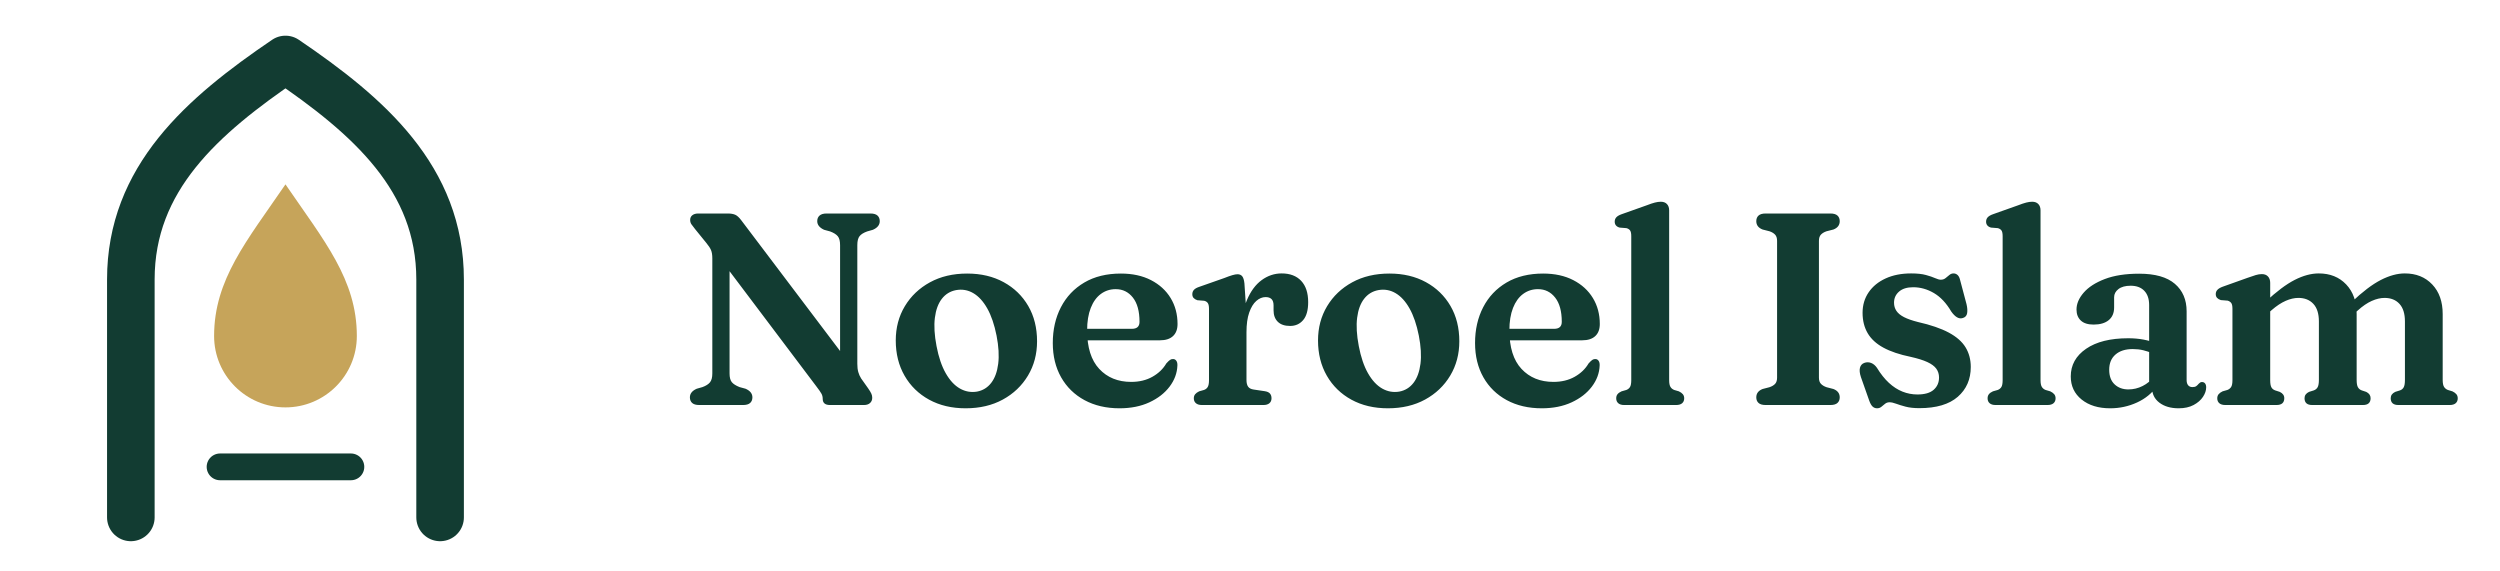
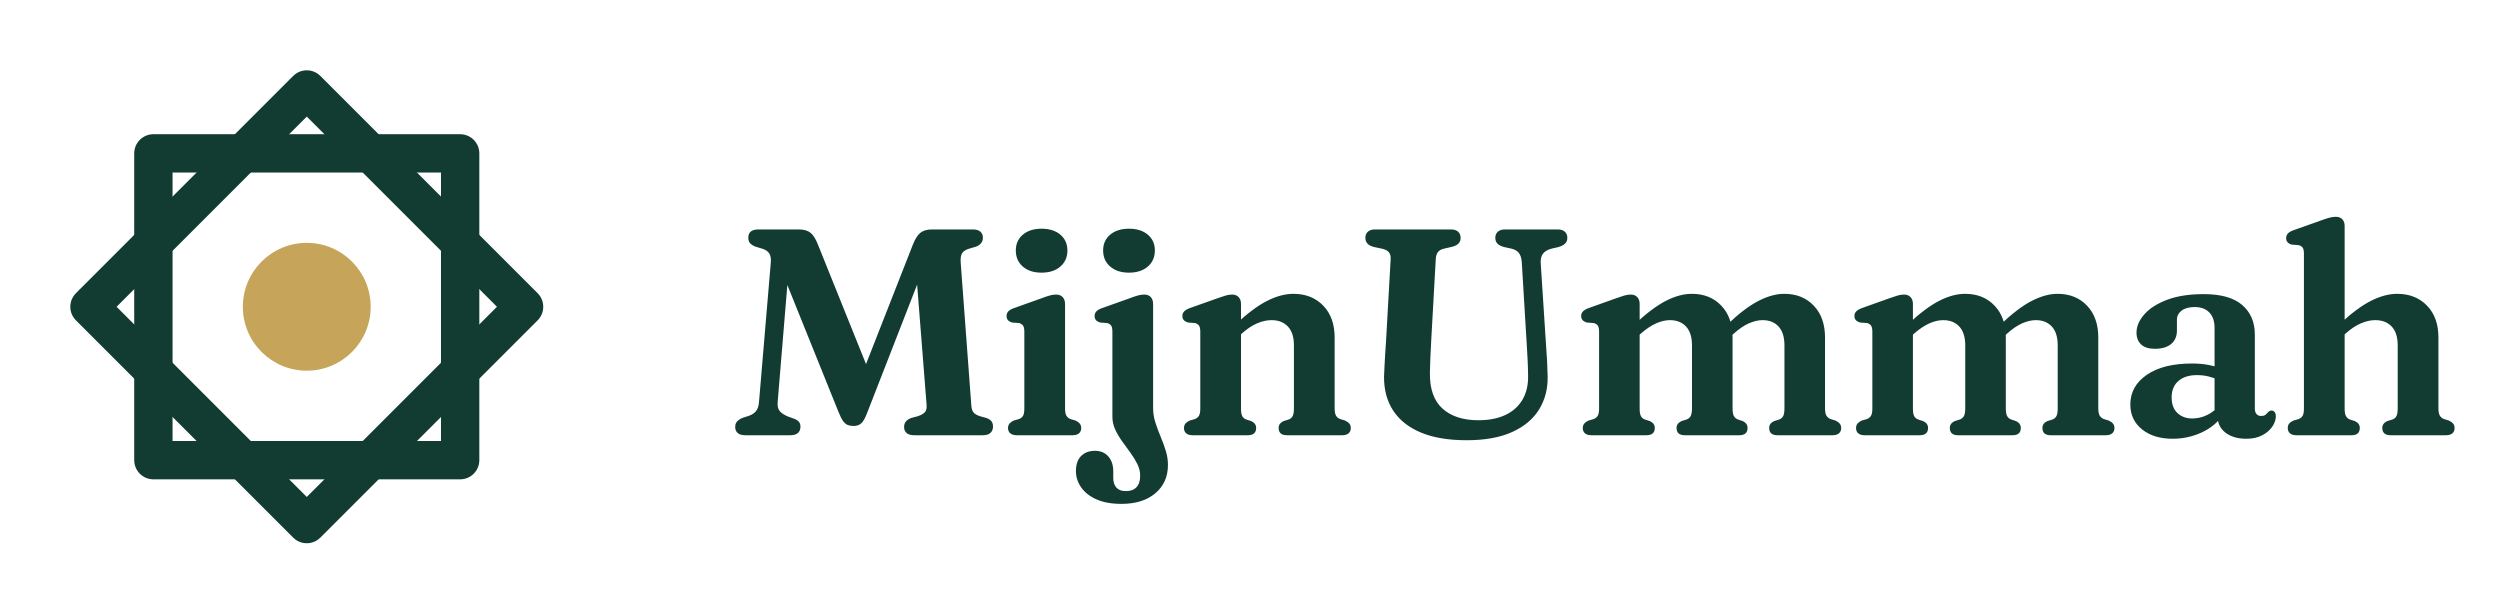
- <svg xmlns="http://www.w3.org/2000/svg" viewBox="0 0 420.36 96" width="420.36" height="96" role="img" aria-labelledby="title">
-   <path d="M22 87V47C22 30 34 19.5 48 10C62 19.5 74 30 74 47V87" fill="none" stroke="#123C32" stroke-width="8" stroke-linecap="round" stroke-linejoin="round" />
-   <path d="M37 78.5H59" fill="none" stroke="#123C32" stroke-width="4.5" stroke-linecap="round" />
-   <path d="M48 31C54.5 40.5 60 47 60 56.5A12 12 0 0 1 36 56.5C36 47 41.5 40.5 48 31Z" fill="#C6A45A" />
+ <svg xmlns="http://www.w3.org/2000/svg" viewBox="0 0 391.17 96" width="391.17" height="96" role="img" aria-labelledby="title">
+   <path d="M24 24H72V72H24Z" fill="none" stroke="#123C32" stroke-width="6" stroke-linejoin="round" />
+   <path d="M48 14L82 48L48 82L14 48Z" fill="none" stroke="#123C32" stroke-width="6" stroke-linejoin="round" />
+   <circle cx="48" cy="48" r="10" fill="#C6A45A" />
  <g transform="translate(114 68.1)">
-     <path d="M12.512 -1.288Q12.512 -0.69 12.133 -0.345Q11.753 0.0 10.948 0.0H3.565Q2.76 0.0 2.38 -0.345Q2.001 -0.69 2.001 -1.288Q2.001 -2.231 3.151 -2.737L4.117 -3.013Q4.991 -3.335 5.382 -3.818Q5.773 -4.301 5.773 -5.313V-24.633Q5.773 -25.53 5.554 -26.047Q5.336 -26.565 4.761 -27.255L2.875 -29.578Q2.461 -30.084 2.254 -30.395Q2.047 -30.705 2.047 -31.119Q2.047 -31.625 2.415 -31.913Q2.783 -32.2 3.381 -32.2H8.395Q9.131 -32.2 9.614 -31.993Q10.097 -31.786 10.649 -31.05L28.244 -7.774L27.255 -4.945V-26.887Q27.255 -27.899 26.875 -28.37Q26.496 -28.842 25.576 -29.187L24.564 -29.463Q23.414 -29.992 23.414 -30.912Q23.414 -31.51 23.805 -31.855Q24.196 -32.2 24.978 -32.2H32.361Q33.166 -32.2 33.545 -31.855Q33.925 -31.51 33.925 -30.912Q33.925 -29.969 32.775 -29.463L31.809 -29.187Q30.912 -28.865 30.532 -28.393Q30.153 -27.922 30.153 -26.887V-6.923Q30.153 -6.118 30.314 -5.543Q30.475 -4.968 30.797 -4.462L31.97 -2.806Q32.384 -2.208 32.522 -1.886Q32.66 -1.564 32.66 -1.219Q32.66 -0.667 32.292 -0.334Q31.924 0.0 31.28 0.0H25.553Q24.334 0.0 24.334 -1.035Q24.334 -1.495 24.139 -1.874Q23.943 -2.254 23.253 -3.151L6.785 -25.001L8.671 -26.68V-5.313Q8.671 -4.301 9.05 -3.841Q9.43 -3.381 10.35 -3.013L11.362 -2.737Q12.512 -2.231 12.512 -1.288ZM48.622 -22.103Q52.118 -22.103 54.763 -20.654Q57.408 -19.205 58.892 -16.652Q60.375 -14.099 60.375 -10.718Q60.375 -7.498 58.846 -4.945Q57.316 -2.392 54.625 -0.92Q51.934 0.552 48.369 0.552Q44.873 0.552 42.228 -0.897Q39.583 -2.346 38.1 -4.922Q36.616 -7.498 36.616 -10.856Q36.616 -14.076 38.145 -16.617Q39.675 -19.159 42.366 -20.631Q45.057 -22.103 48.622 -22.103ZM50.278 -2.254Q51.75 -2.53 52.67 -3.726Q53.59 -4.922 53.843 -6.934Q54.096 -8.947 53.567 -11.661Q53.015 -14.444 52.003 -16.238Q50.991 -18.032 49.645 -18.814Q48.3 -19.596 46.759 -19.32Q45.287 -19.044 44.367 -17.86Q43.447 -16.675 43.194 -14.674Q42.941 -12.673 43.47 -9.913Q43.999 -7.13 45.023 -5.336Q46.046 -3.542 47.403 -2.771Q48.76 -2.001 50.278 -2.254ZM83.996 -13.616Q83.996 -12.305 83.237 -11.592Q82.478 -10.879 81.029 -10.879H67.068V-12.811H76.314Q77.602 -12.811 77.602 -13.984Q77.602 -16.652 76.487 -18.066Q75.371 -19.481 73.6 -19.481Q72.197 -19.481 71.105 -18.676Q70.012 -17.871 69.403 -16.319Q68.793 -14.766 68.793 -12.558Q68.793 -8.257 70.829 -6.072Q72.864 -3.887 76.199 -3.887Q78.246 -3.887 79.775 -4.75Q81.305 -5.612 82.11 -6.992Q82.501 -7.429 82.743 -7.59Q82.984 -7.751 83.26 -7.728Q83.582 -7.728 83.789 -7.441Q83.996 -7.153 83.973 -6.647Q83.904 -4.738 82.662 -3.093Q81.42 -1.449 79.258 -0.449Q77.096 0.552 74.244 0.552Q70.886 0.552 68.356 -0.817Q65.826 -2.185 64.423 -4.657Q63.02 -7.13 63.02 -10.419Q63.02 -13.8 64.388 -16.445Q65.757 -19.09 68.322 -20.596Q70.886 -22.103 74.474 -22.103Q77.395 -22.103 79.534 -20.999Q81.673 -19.895 82.834 -17.986Q83.996 -16.077 83.996 -13.616ZM94.714 -12.052Q94.714 -15.387 95.657 -17.63Q96.6 -19.872 98.141 -20.999Q99.682 -22.126 101.499 -22.126Q103.615 -22.126 104.788 -20.873Q105.961 -19.619 105.961 -17.296Q105.961 -15.272 105.121 -14.283Q104.282 -13.294 102.925 -13.294Q101.568 -13.294 100.855 -13.995Q100.142 -14.697 100.142 -15.916V-16.744Q100.142 -17.48 99.797 -17.813Q99.452 -18.147 98.808 -18.147Q97.98 -18.147 97.244 -17.503Q96.508 -16.859 96.048 -15.548Q95.588 -14.237 95.588 -12.236ZM95.243 -20.447 95.588 -15.249V-4.209Q95.588 -3.473 95.864 -3.082Q96.14 -2.691 96.807 -2.599L98.67 -2.323Q99.268 -2.231 99.532 -1.932Q99.797 -1.633 99.797 -1.127Q99.797 -0.598 99.441 -0.299Q99.084 0.0 98.44 0.0H88.09Q87.446 0.0 87.09 -0.299Q86.733 -0.598 86.733 -1.127Q86.733 -1.541 86.963 -1.817Q87.193 -2.093 87.63 -2.3L88.435 -2.53Q88.849 -2.668 89.067 -3.024Q89.286 -3.381 89.286 -4.186V-16.169Q89.286 -16.859 89.079 -17.146Q88.872 -17.434 88.481 -17.526L87.331 -17.618Q86.917 -17.756 86.698 -17.998Q86.48 -18.239 86.48 -18.63Q86.48 -19.067 86.756 -19.366Q87.032 -19.665 87.653 -19.872L91.839 -21.344Q92.713 -21.689 93.231 -21.838Q93.748 -21.988 94.07 -21.988Q94.599 -21.988 94.875 -21.643Q95.151 -21.298 95.243 -20.447ZM119.623 -22.103Q123.119 -22.103 125.764 -20.654Q128.409 -19.205 129.892 -16.652Q131.376 -14.099 131.376 -10.718Q131.376 -7.498 129.846 -4.945Q128.317 -2.392 125.626 -0.92Q122.935 0.552 119.37 0.552Q115.874 0.552 113.229 -0.897Q110.584 -2.346 109.1 -4.922Q107.617 -7.498 107.617 -10.856Q107.617 -14.076 109.146 -16.617Q110.676 -19.159 113.367 -20.631Q116.058 -22.103 119.623 -22.103ZM121.279 -2.254Q122.751 -2.53 123.671 -3.726Q124.591 -4.922 124.844 -6.934Q125.097 -8.947 124.568 -11.661Q124.016 -14.444 123.004 -16.238Q121.992 -18.032 120.646 -18.814Q119.301 -19.596 117.76 -19.32Q116.288 -19.044 115.368 -17.86Q114.448 -16.675 114.195 -14.674Q113.942 -12.673 114.471 -9.913Q115.0 -7.13 116.023 -5.336Q117.047 -3.542 118.404 -2.771Q119.761 -2.001 121.279 -2.254ZM154.997 -13.616Q154.997 -12.305 154.238 -11.592Q153.479 -10.879 152.03 -10.879H138.069V-12.811H147.315Q148.603 -12.811 148.603 -13.984Q148.603 -16.652 147.487 -18.066Q146.372 -19.481 144.601 -19.481Q143.198 -19.481 142.105 -18.676Q141.013 -17.871 140.403 -16.319Q139.794 -14.766 139.794 -12.558Q139.794 -8.257 141.829 -6.072Q143.865 -3.887 147.2 -3.887Q149.247 -3.887 150.776 -4.75Q152.306 -5.612 153.111 -6.992Q153.502 -7.429 153.743 -7.59Q153.985 -7.751 154.261 -7.728Q154.583 -7.728 154.79 -7.441Q154.997 -7.153 154.974 -6.647Q154.905 -4.738 153.663 -3.093Q152.421 -1.449 150.259 -0.449Q148.097 0.552 145.245 0.552Q141.887 0.552 139.357 -0.817Q136.827 -2.185 135.424 -4.657Q134.021 -7.13 134.021 -10.419Q134.021 -13.8 135.389 -16.445Q136.758 -19.09 139.322 -20.596Q141.887 -22.103 145.475 -22.103Q148.396 -22.103 150.535 -20.999Q152.674 -19.895 153.835 -17.986Q154.997 -16.077 154.997 -13.616ZM166.658 -32.729V-4.186Q166.658 -3.404 166.877 -3.047Q167.095 -2.691 167.509 -2.53L168.291 -2.3Q168.728 -2.093 168.958 -1.817Q169.188 -1.541 169.188 -1.127Q169.188 -0.598 168.843 -0.299Q168.498 0.0 167.831 0.0H159.091Q158.447 0.0 158.102 -0.299Q157.757 -0.598 157.757 -1.127Q157.757 -1.541 157.976 -1.817Q158.194 -2.093 158.654 -2.3L159.459 -2.53Q159.873 -2.691 160.08 -3.036Q160.287 -3.381 160.287 -4.186V-28.382Q160.287 -29.072 160.091 -29.348Q159.896 -29.624 159.482 -29.739L158.332 -29.831Q157.918 -29.946 157.711 -30.199Q157.504 -30.452 157.504 -30.82Q157.504 -31.257 157.769 -31.556Q158.033 -31.855 158.677 -32.085L162.886 -33.58Q163.714 -33.902 164.255 -34.04Q164.795 -34.178 165.255 -34.178Q165.922 -34.178 166.29 -33.787Q166.658 -33.396 166.658 -32.729ZM191.843 -4.6Q191.843 -3.91 192.188 -3.554Q192.533 -3.197 193.131 -2.99L194.281 -2.691Q195.339 -2.277 195.339 -1.288Q195.339 -0.69 194.959 -0.345Q194.58 0.0 193.775 0.0H182.873Q182.068 0.0 181.688 -0.345Q181.309 -0.69 181.309 -1.288Q181.309 -2.277 182.367 -2.691L183.517 -2.99Q184.138 -3.197 184.471 -3.554Q184.805 -3.91 184.805 -4.6V-27.6Q184.805 -28.29 184.471 -28.646Q184.138 -29.003 183.54 -29.21L182.367 -29.509Q181.309 -29.923 181.309 -30.912Q181.309 -31.51 181.688 -31.855Q182.068 -32.2 182.873 -32.2H193.775Q194.58 -32.2 194.959 -31.855Q195.339 -31.51 195.339 -30.912Q195.339 -29.923 194.281 -29.509L193.108 -29.21Q192.51 -29.003 192.176 -28.646Q191.843 -28.29 191.843 -27.6ZM207.69 -19.803Q206.149 -19.803 205.31 -19.067Q204.47 -18.331 204.47 -17.204Q204.47 -16.422 204.873 -15.824Q205.275 -15.226 206.149 -14.777Q207.023 -14.329 208.472 -13.961Q211.715 -13.225 213.67 -12.178Q215.625 -11.132 216.499 -9.694Q217.373 -8.257 217.373 -6.394Q217.373 -3.289 215.188 -1.38Q213.003 0.529 208.725 0.529Q207.368 0.529 206.413 0.276Q205.459 0.023 204.815 -0.218Q204.171 -0.46 203.711 -0.46Q203.274 -0.46 202.964 -0.207Q202.653 0.046 202.343 0.299Q202.032 0.552 201.618 0.552Q201.181 0.552 200.87 0.265Q200.56 -0.023 200.307 -0.713L198.904 -4.692Q198.582 -5.658 198.743 -6.268Q198.904 -6.877 199.479 -7.084Q200.054 -7.291 200.618 -7.072Q201.181 -6.854 201.595 -6.256Q202.538 -4.715 203.608 -3.726Q204.677 -2.737 205.885 -2.254Q207.092 -1.771 208.403 -1.771Q210.243 -1.771 211.14 -2.564Q212.037 -3.358 212.037 -4.623Q212.037 -5.474 211.577 -6.107Q211.117 -6.739 210.07 -7.222Q209.024 -7.705 207.276 -8.096Q204.47 -8.671 202.676 -9.648Q200.882 -10.626 200.031 -12.087Q199.18 -13.547 199.18 -15.502Q199.18 -17.457 200.204 -18.952Q201.227 -20.447 203.067 -21.287Q204.907 -22.126 207.345 -22.126Q208.863 -22.126 209.829 -21.861Q210.795 -21.597 211.381 -21.333Q211.968 -21.068 212.336 -21.068Q212.796 -21.068 213.13 -21.333Q213.463 -21.597 213.774 -21.861Q214.084 -22.126 214.475 -22.126Q214.866 -22.126 215.165 -21.85Q215.464 -21.574 215.602 -20.93L216.66 -16.951Q216.867 -16.077 216.763 -15.444Q216.66 -14.812 216.039 -14.628Q215.533 -14.467 215.05 -14.755Q214.567 -15.042 214.084 -15.732Q212.842 -17.848 211.175 -18.825Q209.507 -19.803 207.69 -19.803ZM229.103 -32.729V-4.186Q229.103 -3.404 229.322 -3.047Q229.54 -2.691 229.954 -2.53L230.736 -2.3Q231.173 -2.093 231.403 -1.817Q231.633 -1.541 231.633 -1.127Q231.633 -0.598 231.288 -0.299Q230.943 0.0 230.276 0.0H221.536Q220.892 0.0 220.547 -0.299Q220.202 -0.598 220.202 -1.127Q220.202 -1.541 220.421 -1.817Q220.639 -2.093 221.099 -2.3L221.904 -2.53Q222.318 -2.691 222.525 -3.036Q222.732 -3.381 222.732 -4.186V-28.382Q222.732 -29.072 222.536 -29.348Q222.341 -29.624 221.927 -29.739L220.777 -29.831Q220.363 -29.946 220.156 -30.199Q219.949 -30.452 219.949 -30.82Q219.949 -31.257 220.214 -31.556Q220.478 -31.855 221.122 -32.085L225.331 -33.58Q226.159 -33.902 226.7 -34.04Q227.24 -34.178 227.7 -34.178Q228.367 -34.178 228.735 -33.787Q229.103 -33.396 229.103 -32.729ZM247.848 -2.944V-3.542L247.365 -3.749V-16.813Q247.365 -18.354 246.548 -19.205Q245.732 -20.056 244.26 -20.056Q242.926 -20.056 242.202 -19.492Q241.477 -18.929 241.477 -18.124V-16.399Q241.477 -15.019 240.569 -14.271Q239.66 -13.524 238.027 -13.524Q236.601 -13.524 235.877 -14.203Q235.152 -14.881 235.152 -16.054Q235.152 -17.503 236.36 -18.895Q237.567 -20.286 239.913 -21.183Q242.259 -22.08 245.686 -22.08Q249.711 -22.08 251.689 -20.378Q253.667 -18.676 253.667 -15.755V-4.186Q253.667 -3.634 253.92 -3.324Q254.173 -3.013 254.656 -3.013Q255.07 -3.013 255.288 -3.174Q255.507 -3.335 255.668 -3.542Q255.806 -3.68 255.933 -3.772Q256.059 -3.864 256.243 -3.864Q256.588 -3.864 256.772 -3.622Q256.956 -3.381 256.956 -2.967Q256.956 -2.185 256.416 -1.369Q255.875 -0.552 254.84 0.0Q253.805 0.552 252.333 0.552Q250.332 0.552 249.09 -0.391Q247.848 -1.334 247.848 -2.944ZM234.186 -4.807Q234.186 -7.682 236.762 -9.453Q239.338 -11.224 243.846 -11.224Q245.249 -11.224 246.445 -10.994Q247.641 -10.764 248.492 -10.396L247.963 -8.671Q247.181 -9.016 246.365 -9.212Q245.548 -9.407 244.605 -9.407Q242.765 -9.407 241.707 -8.487Q240.649 -7.567 240.649 -5.934Q240.649 -4.324 241.558 -3.473Q242.466 -2.622 243.869 -2.622Q245.134 -2.622 246.273 -3.197Q247.411 -3.772 248.193 -4.784L248.699 -3.197Q247.457 -1.403 245.329 -0.425Q243.202 0.552 240.81 0.552Q237.843 0.552 236.014 -0.92Q234.186 -2.392 234.186 -4.807ZM267.72 -20.539V-4.186Q267.72 -3.358 267.915 -2.99Q268.111 -2.622 268.548 -2.461L269.33 -2.208Q270.089 -1.84 270.089 -1.15Q270.089 0.0 268.778 0.0H260.176Q259.509 0.0 259.164 -0.299Q258.819 -0.598 258.819 -1.127Q258.819 -1.541 259.049 -1.817Q259.279 -2.093 259.716 -2.3L260.521 -2.53Q260.935 -2.691 261.154 -3.036Q261.372 -3.381 261.372 -4.186V-16.192Q261.372 -16.882 261.165 -17.158Q260.958 -17.434 260.567 -17.549L259.417 -17.641Q259.003 -17.779 258.784 -18.02Q258.566 -18.262 258.566 -18.653Q258.566 -19.067 258.842 -19.366Q259.118 -19.665 259.739 -19.895L263.925 -21.39Q264.753 -21.689 265.293 -21.85Q265.834 -22.011 266.317 -22.011Q266.984 -22.011 267.352 -21.608Q267.72 -21.206 267.72 -20.539ZM267.03 -15.134 265.903 -16.399 266.915 -17.342Q269.698 -19.941 271.837 -21.034Q273.976 -22.126 275.885 -22.126Q278.737 -22.126 280.496 -20.274Q282.256 -18.423 282.256 -15.295V-4.232Q282.256 -3.381 282.463 -3.002Q282.67 -2.622 283.107 -2.461L283.866 -2.208Q284.602 -1.84 284.602 -1.15Q284.602 0.0 283.314 0.0H274.781Q273.493 0.0 273.493 -1.15Q273.493 -1.84 274.252 -2.208L275.057 -2.461Q275.494 -2.622 275.701 -3.002Q275.908 -3.381 275.908 -4.232V-14.053Q275.908 -16.008 274.976 -17.008Q274.045 -18.009 272.458 -18.009Q271.446 -18.009 270.319 -17.514Q269.192 -17.02 267.973 -15.962ZM281.635 -15.157 280.485 -16.445 281.405 -17.296Q284.165 -19.918 286.315 -21.022Q288.466 -22.126 290.352 -22.126Q293.204 -22.126 294.963 -20.274Q296.723 -18.423 296.723 -15.295V-4.232Q296.723 -3.404 296.953 -3.047Q297.183 -2.691 297.597 -2.53L298.356 -2.3Q298.793 -2.093 299.023 -1.817Q299.253 -1.541 299.253 -1.127Q299.253 -0.598 298.908 -0.299Q298.563 0.0 297.896 0.0H289.271Q287.983 0.0 287.983 -1.15Q287.983 -1.84 288.742 -2.208L289.547 -2.461Q289.984 -2.622 290.179 -3.002Q290.375 -3.381 290.375 -4.232V-14.053Q290.375 -16.008 289.455 -17.008Q288.535 -18.009 286.948 -18.009Q285.936 -18.009 284.798 -17.503Q283.659 -16.997 282.44 -15.893Z" fill="#123C32" />
+     <path d="M22.701 -8.165 20.125 -7.613 28.819 -29.785Q29.348 -31.142 30.003 -31.671Q30.659 -32.2 31.832 -32.2H38.203Q39.008 -32.2 39.399 -31.855Q39.79 -31.51 39.79 -30.912Q39.79 -30.406 39.514 -30.061Q39.238 -29.716 38.732 -29.509L37.628 -29.187Q36.869 -28.957 36.558 -28.508Q36.248 -28.06 36.317 -27.025L37.973 -4.761Q38.019 -3.933 38.318 -3.576Q38.617 -3.22 39.284 -2.99L40.365 -2.691Q40.871 -2.507 41.124 -2.185Q41.377 -1.863 41.377 -1.357Q41.377 -0.759 40.986 -0.38Q40.595 0.0 39.79 0.0H29.049Q28.244 0.0 27.853 -0.345Q27.462 -0.69 27.462 -1.288Q27.462 -1.771 27.715 -2.116Q27.968 -2.461 28.543 -2.691L29.647 -2.99Q30.383 -3.243 30.716 -3.611Q31.05 -3.979 30.981 -4.761L29.141 -28.129L31.326 -28.244L21.689 -3.519Q21.206 -2.231 20.734 -1.84Q20.263 -1.449 19.573 -1.449Q19.09 -1.449 18.688 -1.587Q18.285 -1.725 17.94 -2.185Q17.595 -2.645 17.204 -3.634L7.498 -27.715L9.591 -28.29L7.682 -5.221Q7.59 -4.232 8.027 -3.749Q8.464 -3.266 9.315 -2.921L10.396 -2.53Q10.787 -2.369 11.017 -2.082Q11.247 -1.794 11.247 -1.334Q11.247 -0.713 10.856 -0.356Q10.465 0.0 9.66 0.0H2.622Q1.817 0.0 1.426 -0.345Q1.035 -0.69 1.035 -1.288Q1.035 -1.863 1.357 -2.185Q1.679 -2.507 2.231 -2.737L3.105 -3.013Q3.864 -3.266 4.278 -3.76Q4.692 -4.255 4.761 -5.221L6.601 -26.979Q6.693 -27.945 6.359 -28.451Q6.026 -28.957 5.267 -29.187L4.209 -29.509Q3.657 -29.716 3.369 -30.038Q3.082 -30.36 3.082 -30.912Q3.082 -32.2 4.692 -32.2H11.017Q12.167 -32.2 12.811 -31.683Q13.455 -31.165 13.961 -29.877ZM52.647 -20.539V-4.186Q52.647 -3.404 52.865 -3.047Q53.084 -2.691 53.498 -2.53L54.28 -2.3Q54.717 -2.093 54.947 -1.817Q55.177 -1.541 55.177 -1.127Q55.177 -0.598 54.832 -0.299Q54.487 0.0 53.82 0.0H45.08Q44.436 0.0 44.079 -0.299Q43.723 -0.598 43.723 -1.127Q43.723 -1.541 43.953 -1.817Q44.183 -2.093 44.62 -2.3L45.425 -2.53Q45.862 -2.691 46.069 -3.036Q46.276 -3.381 46.276 -4.186V-16.192Q46.276 -16.882 46.069 -17.158Q45.862 -17.434 45.471 -17.549L44.321 -17.641Q43.907 -17.779 43.7 -18.02Q43.493 -18.262 43.493 -18.653Q43.493 -19.067 43.757 -19.366Q44.022 -19.665 44.666 -19.895L48.852 -21.39Q49.703 -21.712 50.232 -21.861Q50.761 -22.011 51.221 -22.011Q51.911 -22.011 52.279 -21.608Q52.647 -21.206 52.647 -20.539ZM48.967 -25.438Q47.127 -25.438 46.034 -26.392Q44.942 -27.347 44.942 -28.911Q44.942 -30.452 46.046 -31.383Q47.15 -32.315 48.967 -32.315Q50.807 -32.315 51.911 -31.383Q53.015 -30.452 53.015 -28.911Q53.015 -27.347 51.911 -26.392Q50.807 -25.438 48.967 -25.438ZM66.424 -4.278Q66.424 -3.105 66.781 -1.99Q67.137 -0.874 67.597 0.218Q68.057 1.311 68.402 2.415Q68.747 3.519 68.747 4.646Q68.747 7.406 66.781 9.073Q64.814 10.741 61.479 10.741Q59.133 10.741 57.546 10.028Q55.959 9.315 55.154 8.142Q54.349 6.969 54.349 5.612Q54.349 4.048 55.166 3.243Q55.982 2.438 57.316 2.438Q58.65 2.438 59.421 3.324Q60.191 4.209 60.191 5.635V6.693Q60.191 7.682 60.709 8.223Q61.226 8.763 62.192 8.74Q63.25 8.74 63.825 8.13Q64.4 7.521 64.4 6.325Q64.4 5.405 63.963 4.519Q63.526 3.634 62.882 2.748Q62.238 1.863 61.582 0.955Q60.927 0.046 60.49 -0.908Q60.053 -1.863 60.053 -2.875V-16.192Q60.053 -16.882 59.858 -17.158Q59.662 -17.434 59.248 -17.549L58.098 -17.641Q57.684 -17.779 57.477 -18.02Q57.27 -18.262 57.27 -18.653Q57.27 -19.067 57.535 -19.366Q57.799 -19.665 58.443 -19.895L62.652 -21.39Q63.48 -21.712 64.02 -21.861Q64.561 -22.011 65.021 -22.011Q65.711 -22.011 66.067 -21.608Q66.424 -21.206 66.424 -20.539ZM62.652 -25.438Q60.812 -25.438 59.708 -26.392Q58.604 -27.347 58.604 -28.911Q58.604 -30.452 59.708 -31.383Q60.812 -32.315 62.652 -32.315Q64.492 -32.315 65.596 -31.383Q66.7 -30.452 66.7 -28.911Q66.7 -27.347 65.596 -26.392Q64.492 -25.438 62.652 -25.438ZM80.178 -20.539V-4.186Q80.178 -3.358 80.374 -2.99Q80.569 -2.622 81.006 -2.461L81.788 -2.208Q82.547 -1.84 82.547 -1.15Q82.547 0.0 81.236 0.0H72.611Q71.944 0.0 71.599 -0.299Q71.254 -0.598 71.254 -1.127Q71.254 -1.541 71.484 -1.817Q71.714 -2.093 72.151 -2.3L72.956 -2.53Q73.37 -2.691 73.589 -3.036Q73.807 -3.381 73.807 -4.186V-16.192Q73.807 -16.882 73.6 -17.158Q73.393 -17.434 73.002 -17.549L71.852 -17.641Q71.438 -17.779 71.22 -18.02Q71.001 -18.262 71.001 -18.653Q71.001 -19.067 71.277 -19.366Q71.553 -19.665 72.174 -19.895L76.383 -21.39Q77.211 -21.689 77.751 -21.85Q78.292 -22.011 78.775 -22.011Q79.442 -22.011 79.81 -21.608Q80.178 -21.206 80.178 -20.539ZM79.442 -15.134 78.292 -16.399 79.327 -17.342Q82.11 -19.941 84.284 -21.034Q86.457 -22.126 88.366 -22.126Q91.264 -22.126 93.047 -20.274Q94.829 -18.423 94.829 -15.295V-4.232Q94.829 -3.404 95.059 -3.036Q95.289 -2.668 95.703 -2.53L96.462 -2.3Q96.899 -2.093 97.129 -1.817Q97.359 -1.541 97.359 -1.127Q97.359 -0.598 97.014 -0.299Q96.669 0.0 96.002 0.0H87.354Q86.066 0.0 86.066 -1.15Q86.066 -1.84 86.825 -2.208L87.63 -2.461Q88.067 -2.622 88.263 -3.002Q88.458 -3.381 88.458 -4.232V-14.076Q88.458 -16.008 87.515 -17.008Q86.572 -18.009 84.962 -18.009Q83.904 -18.009 82.743 -17.526Q81.581 -17.043 80.362 -15.962ZM124.913 -13.754 124.108 -27.094Q124.039 -28.037 123.648 -28.532Q123.257 -29.026 122.429 -29.21L121.371 -29.44Q120.658 -29.624 120.313 -29.969Q119.968 -30.314 119.968 -30.889Q119.968 -31.487 120.359 -31.843Q120.75 -32.2 121.463 -32.2H129.743Q130.456 -32.2 130.847 -31.843Q131.238 -31.487 131.238 -30.889Q131.238 -30.314 130.882 -29.98Q130.525 -29.647 129.835 -29.44L128.823 -29.21Q127.834 -28.957 127.42 -28.393Q127.006 -27.83 127.075 -26.887L127.926 -13.8Q128.018 -12.627 128.076 -11.5Q128.133 -10.373 128.156 -9.154Q128.202 -6.279 126.822 -4.037Q125.442 -1.794 122.613 -0.506Q119.784 0.782 115.46 0.782Q111.205 0.782 108.319 -0.425Q105.432 -1.633 103.983 -3.864Q102.534 -6.095 102.557 -9.154Q102.58 -9.775 102.626 -10.729Q102.672 -11.684 102.741 -12.776Q102.81 -13.869 102.879 -14.881L103.592 -27.531Q103.638 -28.267 103.293 -28.658Q102.948 -29.049 102.143 -29.21L101.039 -29.44Q99.636 -29.762 99.636 -30.889Q99.636 -31.487 100.027 -31.843Q100.418 -32.2 101.131 -32.2H113.045Q113.758 -32.2 114.149 -31.843Q114.54 -31.487 114.54 -30.889Q114.54 -30.314 114.183 -29.969Q113.827 -29.624 113.114 -29.463L112.01 -29.21Q111.343 -29.072 111.021 -28.692Q110.699 -28.313 110.653 -27.6L109.94 -14.812Q109.848 -13.271 109.802 -12.006Q109.756 -10.741 109.733 -9.752Q109.687 -5.98 111.711 -4.163Q113.735 -2.346 117.323 -2.346Q119.83 -2.346 121.578 -3.186Q123.326 -4.025 124.234 -5.589Q125.143 -7.153 125.097 -9.315Q125.074 -10.879 125.017 -11.88Q124.959 -12.88 124.913 -13.754ZM142.554 -20.539V-4.186Q142.554 -3.358 142.75 -2.99Q142.945 -2.622 143.382 -2.461L144.164 -2.208Q144.923 -1.84 144.923 -1.15Q144.923 0.0 143.612 0.0H135.01Q134.343 0.0 133.998 -0.299Q133.653 -0.598 133.653 -1.127Q133.653 -1.541 133.883 -1.817Q134.113 -2.093 134.55 -2.3L135.355 -2.53Q135.769 -2.691 135.987 -3.036Q136.206 -3.381 136.206 -4.186V-16.192Q136.206 -16.882 135.999 -17.158Q135.792 -17.434 135.401 -17.549L134.251 -17.641Q133.837 -17.779 133.618 -18.02Q133.4 -18.262 133.4 -18.653Q133.4 -19.067 133.676 -19.366Q133.952 -19.665 134.573 -19.895L138.759 -21.39Q139.587 -21.689 140.127 -21.85Q140.668 -22.011 141.151 -22.011Q141.818 -22.011 142.186 -21.608Q142.554 -21.206 142.554 -20.539ZM141.864 -15.134 140.737 -16.399 141.749 -17.342Q144.532 -19.941 146.671 -21.034Q148.81 -22.126 150.719 -22.126Q153.571 -22.126 155.33 -20.274Q157.09 -18.423 157.09 -15.295V-4.232Q157.09 -3.381 157.297 -3.002Q157.504 -2.622 157.941 -2.461L158.7 -2.208Q159.436 -1.84 159.436 -1.15Q159.436 0.0 158.148 0.0H149.615Q148.327 0.0 148.327 -1.15Q148.327 -1.84 149.086 -2.208L149.891 -2.461Q150.328 -2.622 150.535 -3.002Q150.742 -3.381 150.742 -4.232V-14.053Q150.742 -16.008 149.81 -17.008Q148.879 -18.009 147.292 -18.009Q146.28 -18.009 145.153 -17.514Q144.026 -17.02 142.807 -15.962ZM156.469 -15.157 155.319 -16.445 156.239 -17.296Q158.999 -19.918 161.149 -21.022Q163.3 -22.126 165.186 -22.126Q168.038 -22.126 169.797 -20.274Q171.557 -18.423 171.557 -15.295V-4.232Q171.557 -3.404 171.787 -3.047Q172.017 -2.691 172.431 -2.53L173.19 -2.3Q173.627 -2.093 173.857 -1.817Q174.087 -1.541 174.087 -1.127Q174.087 -0.598 173.742 -0.299Q173.397 0.0 172.73 0.0H164.105Q162.817 0.0 162.817 -1.15Q162.817 -1.84 163.576 -2.208L164.381 -2.461Q164.818 -2.622 165.013 -3.002Q165.209 -3.381 165.209 -4.232V-14.053Q165.209 -16.008 164.289 -17.008Q163.369 -18.009 161.782 -18.009Q160.77 -18.009 159.631 -17.503Q158.493 -16.997 157.274 -15.893ZM185.311 -20.539V-4.186Q185.311 -3.358 185.507 -2.99Q185.702 -2.622 186.139 -2.461L186.921 -2.208Q187.68 -1.84 187.68 -1.15Q187.68 0.0 186.369 0.0H177.767Q177.1 0.0 176.755 -0.299Q176.41 -0.598 176.41 -1.127Q176.41 -1.541 176.64 -1.817Q176.87 -2.093 177.307 -2.3L178.112 -2.53Q178.526 -2.691 178.744 -3.036Q178.963 -3.381 178.963 -4.186V-16.192Q178.963 -16.882 178.756 -17.158Q178.549 -17.434 178.158 -17.549L177.008 -17.641Q176.594 -17.779 176.375 -18.02Q176.157 -18.262 176.157 -18.653Q176.157 -19.067 176.433 -19.366Q176.709 -19.665 177.33 -19.895L181.516 -21.39Q182.344 -21.689 182.885 -21.85Q183.425 -22.011 183.908 -22.011Q184.575 -22.011 184.943 -21.608Q185.311 -21.206 185.311 -20.539ZM184.621 -15.134 183.494 -16.399 184.506 -17.342Q187.289 -19.941 189.428 -21.034Q191.567 -22.126 193.476 -22.126Q196.328 -22.126 198.087 -20.274Q199.847 -18.423 199.847 -15.295V-4.232Q199.847 -3.381 200.054 -3.002Q200.261 -2.622 200.698 -2.461L201.457 -2.208Q202.193 -1.84 202.193 -1.15Q202.193 0.0 200.905 0.0H192.372Q191.084 0.0 191.084 -1.15Q191.084 -1.84 191.843 -2.208L192.648 -2.461Q193.085 -2.622 193.292 -3.002Q193.499 -3.381 193.499 -4.232V-14.053Q193.499 -16.008 192.567 -17.008Q191.636 -18.009 190.049 -18.009Q189.037 -18.009 187.91 -17.514Q186.783 -17.02 185.564 -15.962ZM199.226 -15.157 198.076 -16.445 198.996 -17.296Q201.756 -19.918 203.906 -21.022Q206.057 -22.126 207.943 -22.126Q210.795 -22.126 212.554 -20.274Q214.314 -18.423 214.314 -15.295V-4.232Q214.314 -3.404 214.544 -3.047Q214.774 -2.691 215.188 -2.53L215.947 -2.3Q216.384 -2.093 216.614 -1.817Q216.844 -1.541 216.844 -1.127Q216.844 -0.598 216.499 -0.299Q216.154 0.0 215.487 0.0H206.862Q205.574 0.0 205.574 -1.15Q205.574 -1.84 206.333 -2.208L207.138 -2.461Q207.575 -2.622 207.77 -3.002Q207.966 -3.381 207.966 -4.232V-14.053Q207.966 -16.008 207.046 -17.008Q206.126 -18.009 204.539 -18.009Q203.527 -18.009 202.388 -17.503Q201.25 -16.997 200.031 -15.893ZM232.99 -2.944V-3.542L232.507 -3.749V-16.813Q232.507 -18.354 231.69 -19.205Q230.874 -20.056 229.402 -20.056Q228.068 -20.056 227.344 -19.492Q226.619 -18.929 226.619 -18.124V-16.399Q226.619 -15.019 225.71 -14.271Q224.802 -13.524 223.169 -13.524Q221.743 -13.524 221.019 -14.203Q220.294 -14.881 220.294 -16.054Q220.294 -17.503 221.502 -18.895Q222.709 -20.286 225.055 -21.183Q227.401 -22.08 230.828 -22.08Q234.853 -22.08 236.831 -20.378Q238.809 -18.676 238.809 -15.755V-4.186Q238.809 -3.634 239.062 -3.324Q239.315 -3.013 239.798 -3.013Q240.212 -3.013 240.43 -3.174Q240.649 -3.335 240.81 -3.542Q240.948 -3.68 241.075 -3.772Q241.201 -3.864 241.385 -3.864Q241.73 -3.864 241.914 -3.622Q242.098 -3.381 242.098 -2.967Q242.098 -2.185 241.558 -1.369Q241.017 -0.552 239.982 0.0Q238.947 0.552 237.475 0.552Q235.474 0.552 234.232 -0.391Q232.99 -1.334 232.99 -2.944ZM219.328 -4.807Q219.328 -7.682 221.904 -9.453Q224.48 -11.224 228.988 -11.224Q230.391 -11.224 231.587 -10.994Q232.783 -10.764 233.634 -10.396L233.105 -8.671Q232.323 -9.016 231.507 -9.212Q230.69 -9.407 229.747 -9.407Q227.907 -9.407 226.849 -8.487Q225.791 -7.567 225.791 -5.934Q225.791 -4.324 226.7 -3.473Q227.608 -2.622 229.011 -2.622Q230.276 -2.622 231.415 -3.197Q232.553 -3.772 233.335 -4.784L233.841 -3.197Q232.599 -1.403 230.471 -0.425Q228.344 0.552 225.952 0.552Q222.985 0.552 221.156 -0.92Q219.328 -2.392 219.328 -4.807ZM252.149 -15.134 250.999 -16.399 252.034 -17.342Q254.817 -19.941 256.99 -21.034Q259.164 -22.126 261.073 -22.126Q263.971 -22.126 265.754 -20.274Q267.536 -18.423 267.536 -15.295V-4.232Q267.536 -3.404 267.766 -3.047Q267.996 -2.691 268.41 -2.53L269.169 -2.3Q269.606 -2.093 269.836 -1.817Q270.066 -1.541 270.066 -1.127Q270.066 -0.598 269.721 -0.299Q269.376 0.0 268.709 0.0H260.061Q258.75 0.0 258.75 -1.15Q258.75 -1.84 259.509 -2.208L260.337 -2.461Q260.774 -2.622 260.969 -3.002Q261.165 -3.381 261.165 -4.232V-14.053Q261.165 -16.008 260.222 -17.008Q259.279 -18.009 257.646 -18.009Q256.611 -18.009 255.45 -17.526Q254.288 -17.043 253.069 -15.962ZM252.862 -32.729V-4.186Q252.862 -3.358 253.069 -2.99Q253.276 -2.622 253.69 -2.461L254.472 -2.208Q255.231 -1.84 255.231 -1.15Q255.231 0.0 253.943 0.0H245.318Q244.651 0.0 244.306 -0.299Q243.961 -0.598 243.961 -1.127Q243.961 -1.541 244.179 -1.817Q244.398 -2.093 244.858 -2.3L245.663 -2.53Q246.077 -2.691 246.284 -3.036Q246.491 -3.381 246.491 -4.186V-28.382Q246.491 -29.072 246.296 -29.348Q246.1 -29.624 245.686 -29.739L244.559 -29.831Q244.145 -29.946 243.926 -30.199Q243.708 -30.452 243.708 -30.82Q243.708 -31.257 243.972 -31.556Q244.237 -31.855 244.881 -32.085L249.09 -33.58Q249.895 -33.879 250.435 -34.028Q250.976 -34.178 251.482 -34.178Q252.149 -34.178 252.505 -33.787Q252.862 -33.396 252.862 -32.729Z" fill="#123C32" />
  </g>
</svg>
